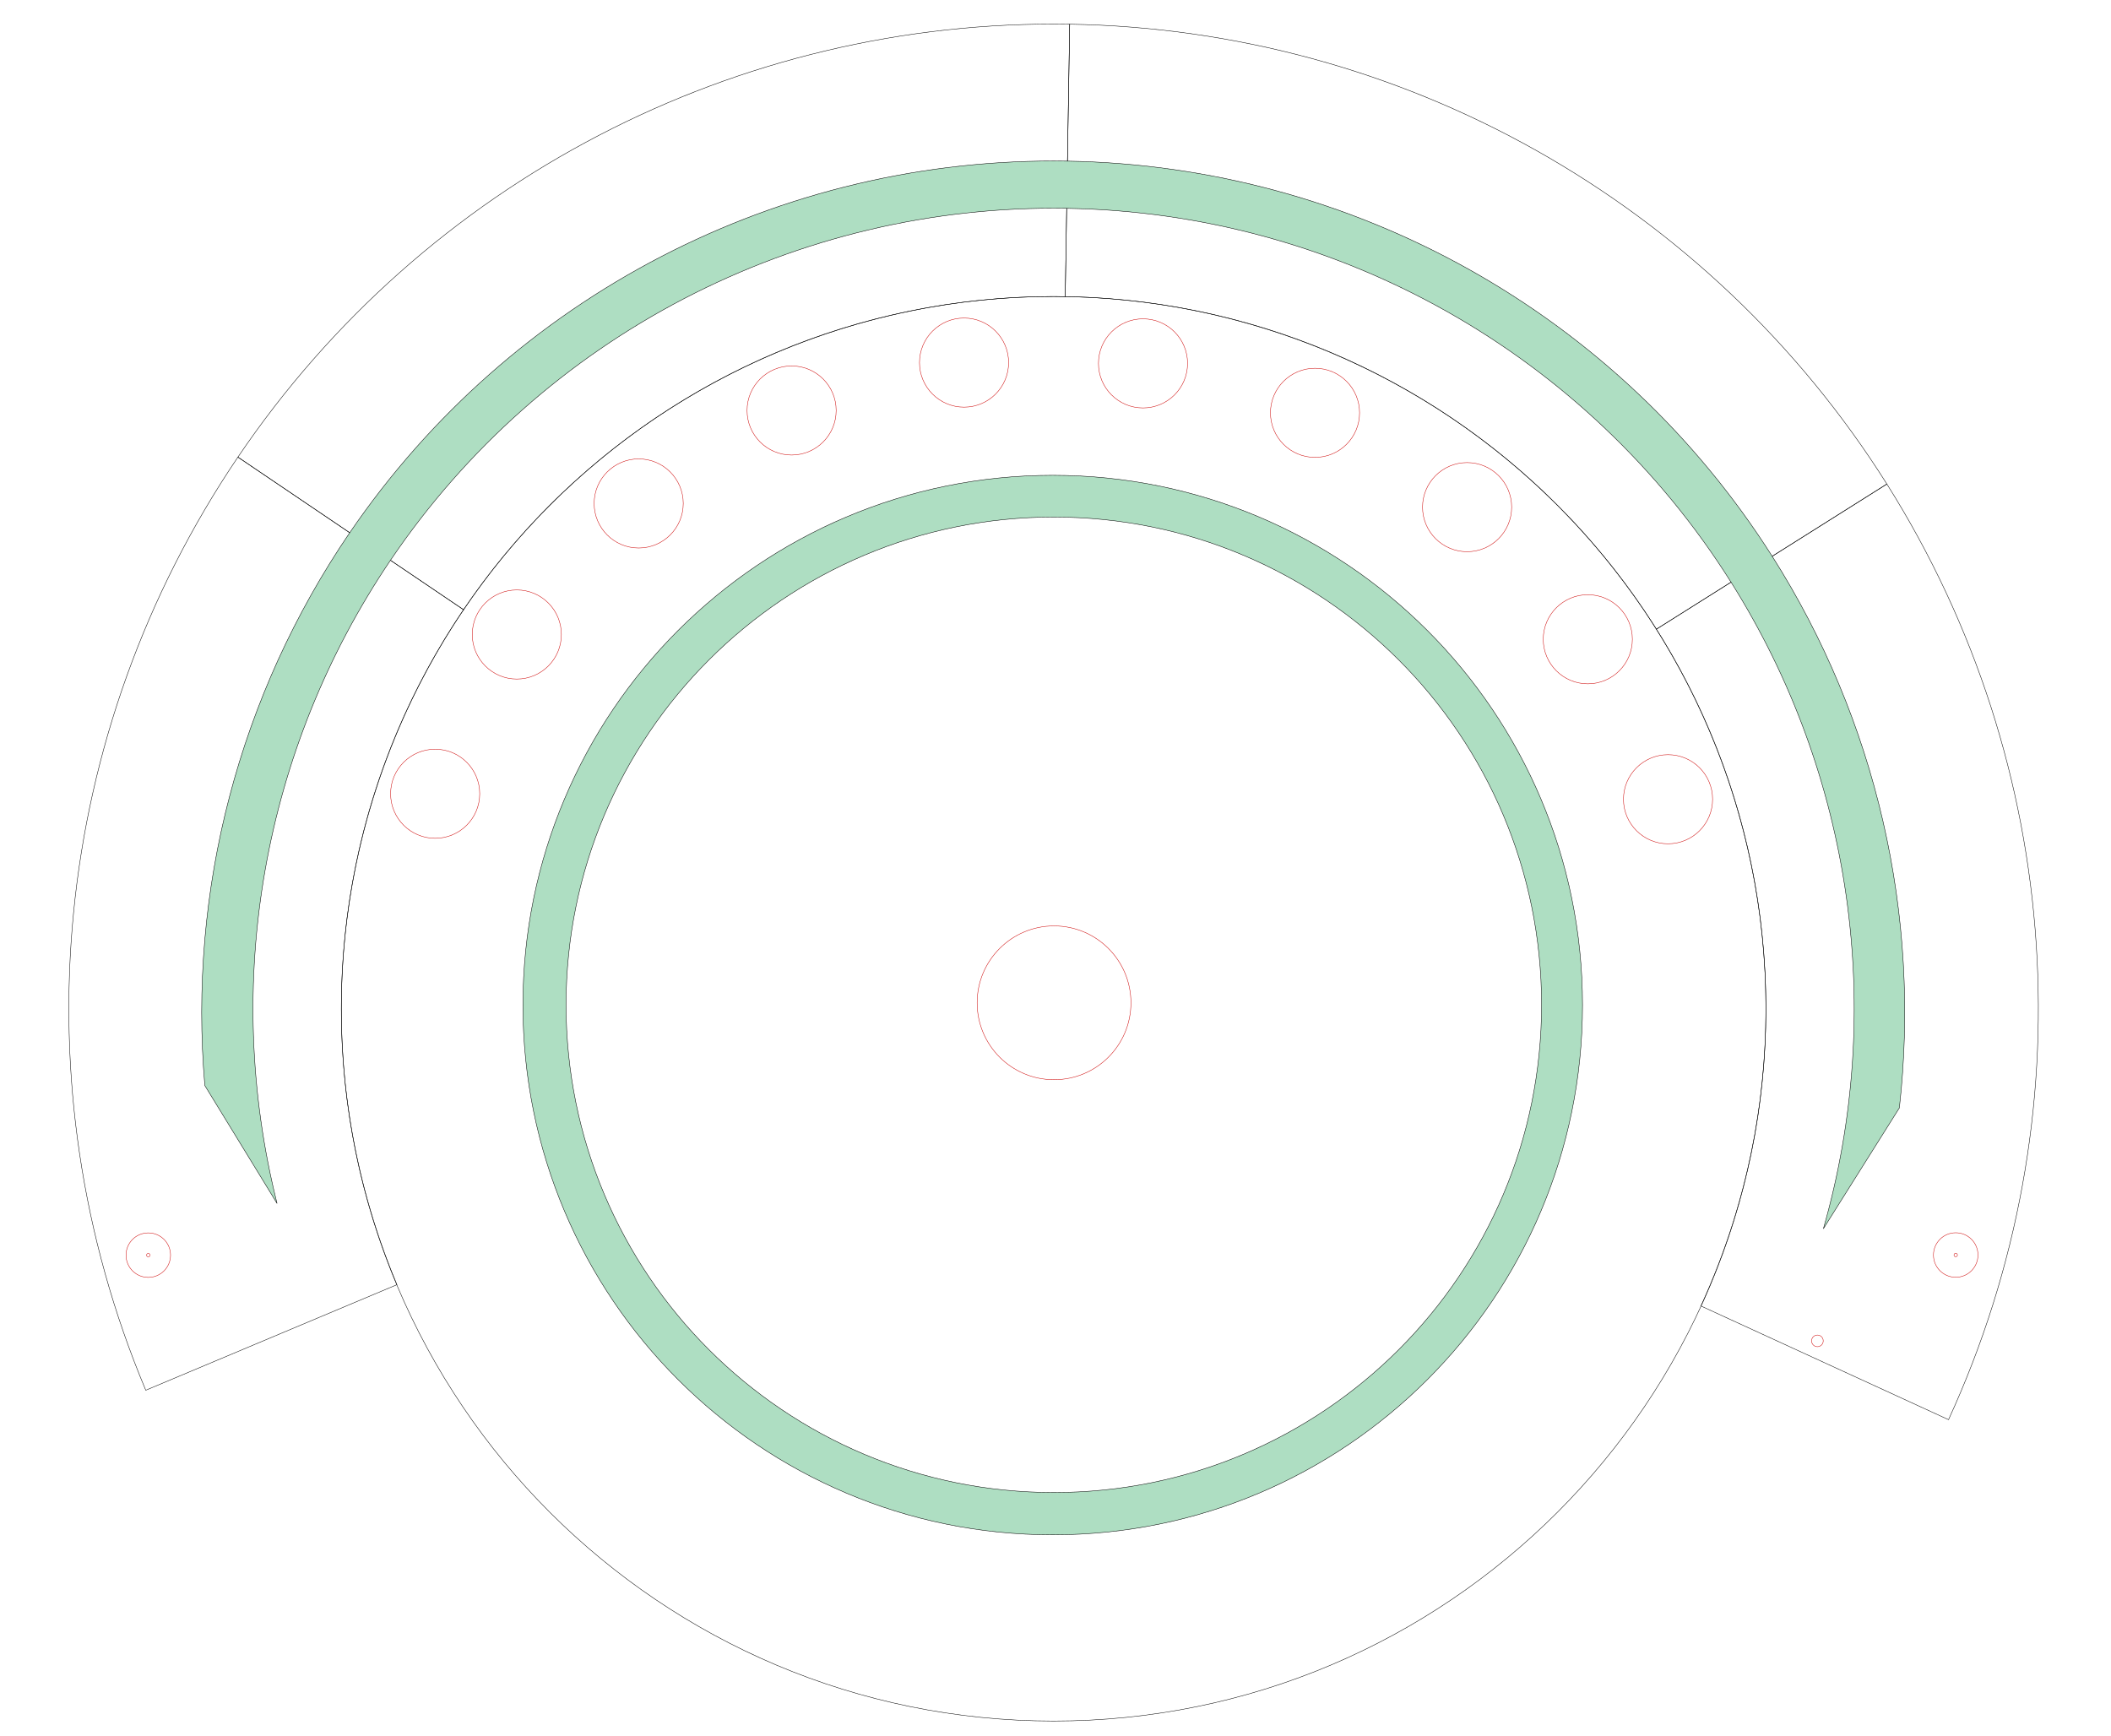
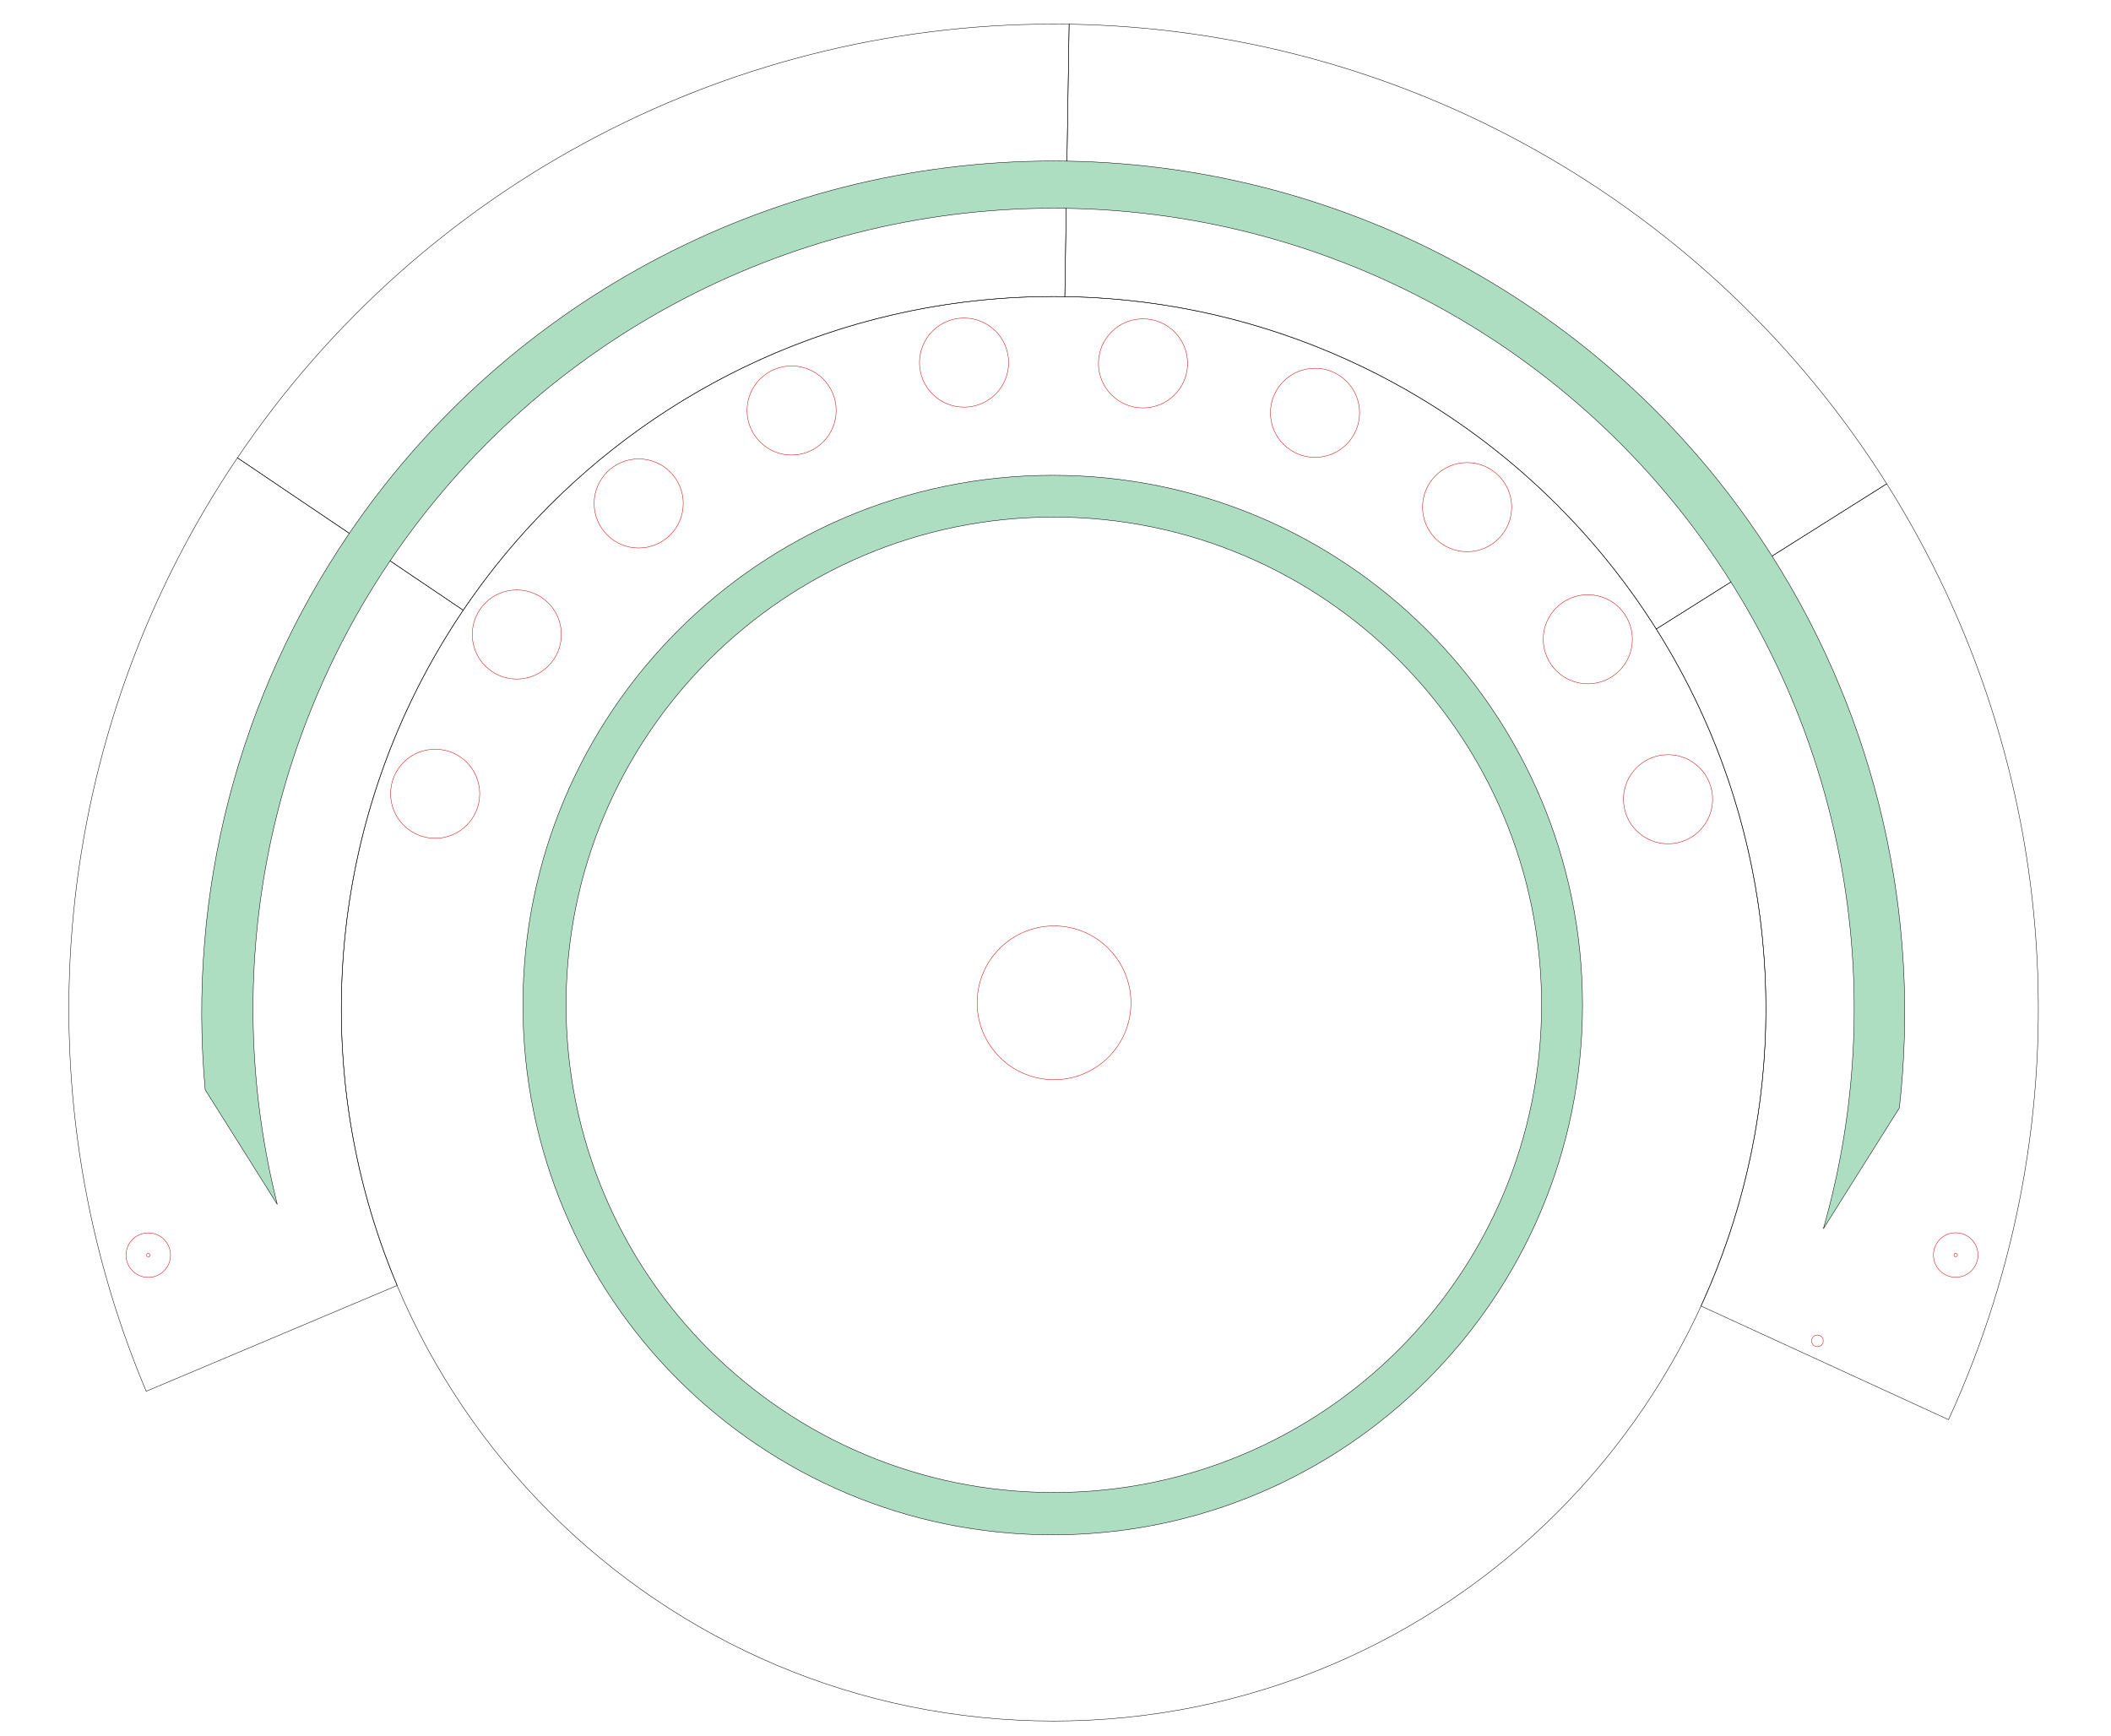
<svg xmlns="http://www.w3.org/2000/svg" width="16.3in" height="13.4in" viewBox="0.00 0.00 4890.00 4020.00">
  <g id="green" style="opacity:0.35">
-     <path id="green-outer" fill="#16a050" stroke="none" d="M641.83,2787.94 C452.18,2031.64 755.87,1237.48 1401.77,800.69 C2047.66,363.90 2897.79,377.78 3529.08,835.43 C4160.37,1293.08 4437.97,2096.73 4223.72,2846.44 L4399.76,2566.59 C4484.00,1819.84 4136.61,1090.09 3503.87,684.65 C2871.12,279.22 2062.98,268.54 1419.75,657.13 C776.52,1045.71 409.97,1766.03 474.47,2514.75 L641.83,2787.94 Z" />
+     <path id="green-outer" fill="#16a050" stroke="none" d="M642.35,2790.01 C451.77,2033.67 754.81,1238.92 1400.59,801.49 C2046.37,364.06 2896.83,377.46 3528.51,835.02 C4160.18,1292.57 4438.04,2096.48 4223.72,2846.44 L4399.76,2566.59 C4484.14,1818.67 4135.52,1087.92 3501.12,682.90 C2866.72,277.87 2057.11,269.19 1414.17,660.51 C771.22,1051.83 407.01,1774.94 475.33,2524.50 L642.35,2790.01 Z" />
    <path id="green-inner" fill="#16a050" fill-rule="evenodd" stroke="none" d="M3665.79,2328.27 C3665.79,3006.06 3116.34,3555.51 2438.55,3555.51 C1760.76,3555.51 1211.31,3006.06 1211.31,2328.27 C1211.31,1650.48 1760.76,1101.03 2438.55,1101.03 C3116.34,1101.03 3665.79,1650.48 3665.79,2328.27 Z M3570.93,2327.64 C3570.93,2951.63 3065.09,3457.47 2441.10,3457.47 C1817.11,3457.47 1311.27,2951.63 1311.27,2327.64 C1311.27,1703.65 1817.11,1197.81 2441.10,1197.81 C3065.09,1197.81 3570.93,1703.65 3570.93,2327.64 Z" />
  </g>
  <g id="pieces">
    <g id="piece1">
      <path id="piece1-cut1" fill="none" stroke="#000" stroke-width="1" d="M3570.93,2327.64 C3570.93,2951.63 3065.09,3457.47 2441.10,3457.47 C1817.11,3457.47 1311.27,2951.63 1311.27,2327.64 C1311.27,1703.65 1817.11,1197.81 2441.10,1197.81 C3065.09,1197.81 3570.93,1703.65 3570.93,2327.64 Z" />
      <path id="piece1-cut2" fill="none" stroke="#000" stroke-width="1" d="M4090.62,2336.88 C4090.62,3248.15 3351.89,3986.88 2440.62,3986.88 C1529.35,3986.88 790.62,3248.15 790.62,2336.88 C790.62,1425.61 1529.35,686.88 2440.62,686.88 C3351.89,686.88 4090.62,1425.61 4090.62,2336.88 Z M3665.79,2328.27 C3665.79,3006.06 3116.34,3555.51 2438.55,3555.51 C1760.76,3555.51 1211.31,3006.06 1211.31,2328.27 C1211.31,1650.48 1760.76,1101.03 2438.55,1101.03 C3116.34,1101.03 3665.79,1650.48 3665.79,2328.27 Z" />
      <path id="piece1-LC-card-fan_hole1" fill="none" stroke="#c00" stroke-width="1" d="M1111.24,1838.76 C1111.24,1895.76 1065.03,1941.97 1008.03,1941.97 C951.03,1941.97 904.82,1895.76 904.82,1838.76 C904.82,1781.75 951.03,1735.55 1008.03,1735.55 C1065.03,1735.55 1111.24,1781.75 1111.24,1838.76 Z" />
      <path id="piece1-LC-card-fan_hole2" fill="none" stroke="#c00" stroke-width="1" d="M1300.38,1469.85 C1300.38,1526.85 1254.17,1573.06 1197.17,1573.06 C1140.17,1573.06 1093.96,1526.85 1093.96,1469.85 C1093.96,1412.85 1140.17,1366.64 1197.17,1366.64 C1254.17,1366.64 1300.38,1412.85 1300.38,1469.85 Z" />
      <path id="piece1-LC-card-fan_hole3" fill="none" stroke="#c00" stroke-width="1" d="M1582.70,1166.28 C1582.70,1223.29 1536.49,1269.49 1479.49,1269.49 C1422.49,1269.49 1376.28,1223.29 1376.28,1166.28 C1376.28,1109.28 1422.49,1063.07 1479.49,1063.07 C1536.49,1063.07 1582.70,1109.28 1582.70,1166.28 Z" />
      <path id="piece1-LC-card-fan_hole4" fill="none" stroke="#c00" stroke-width="1" d="M1936.93,950.91 C1936.93,1007.91 1890.72,1054.12 1833.72,1054.12 C1776.72,1054.12 1730.51,1007.91 1730.51,950.91 C1730.51,893.91 1776.72,847.70 1833.72,847.70 C1890.72,847.70 1936.93,893.91 1936.93,950.91 Z" />
      <path id="piece1-LC-card-fan_hole5" fill="none" stroke="#c00" stroke-width="1" d="M2336.38,839.98 C2336.38,896.98 2290.17,943.19 2233.16,943.19 C2176.16,943.19 2129.95,896.98 2129.95,839.98 C2129.95,782.97 2176.16,736.76 2233.16,736.76 C2290.17,736.76 2336.38,782.97 2336.38,839.98 Z" />
      <path id="piece1-LC-card-fan_hole6" fill="none" stroke="#c00" stroke-width="1" d="M2750.93,841.81 C2750.93,898.81 2704.72,945.02 2647.72,945.02 C2590.72,945.02 2544.51,898.81 2544.51,841.81 C2544.51,784.81 2590.72,738.60 2647.72,738.60 C2704.72,738.60 2750.93,784.81 2750.93,841.81 Z" />
      <path id="piece1-LC-card-fan_hole7" fill="none" stroke="#c00" stroke-width="1" d="M3149.36,956.32 C3149.36,1013.32 3103.15,1059.53 3046.15,1059.53 C2989.15,1059.53 2942.94,1013.32 2942.94,956.32 C2942.94,899.31 2989.15,853.11 3046.15,853.11 C3103.15,853.11 3149.36,899.31 3149.36,956.32 Z" />
      <path id="piece1-LC-card-fan_hole8" fill="none" stroke="#c00" stroke-width="1" d="M3501.66,1174.82 C3501.66,1231.83 3455.45,1278.04 3398.44,1278.04 C3341.44,1278.04 3295.23,1231.83 3295.23,1174.82 C3295.23,1117.82 3341.44,1071.61 3398.44,1071.61 C3455.45,1071.61 3501.66,1117.82 3501.66,1174.82 Z" />
      <path id="piece1-LC-card-fan_hole9" fill="none" stroke="#c00" stroke-width="1" d="M3781.27,1480.90 C3781.27,1537.90 3735.06,1584.11 3678.06,1584.11 C3621.05,1584.11 3574.84,1537.90 3574.84,1480.90 C3574.84,1423.89 3621.05,1377.68 3678.06,1377.68 C3735.06,1377.68 3781.27,1423.89 3781.27,1480.90 Z" />
      <path id="piece1-LC-card-fan_hole10" fill="none" stroke="#c00" stroke-width="1" d="M3967.12,1851.47 C3967.12,1908.47 3920.91,1954.68 3863.90,1954.68 C3806.90,1954.68 3760.69,1908.47 3760.69,1851.47 C3760.69,1794.46 3806.90,1748.25 3863.90,1748.25 C3920.91,1748.25 3967.12,1794.46 3967.12,1851.47 Z" />
      <path id="piece1-CC-advance-card-hex_hole1" fill="none" stroke="#c00" stroke-width="1" d="M2619.76,2323.08 C2619.76,2421.46 2540.01,2501.21 2441.64,2501.21 C2343.26,2501.21 2263.51,2421.46 2263.51,2323.08 C2263.51,2224.71 2343.26,2144.96 2441.64,2144.96 C2540.01,2144.96 2619.76,2224.71 2619.76,2323.08 Z" />
    </g>
    <g id="piece2">
-       <path id="piece2-cut1" fill="none" stroke="#000" stroke-width="1" d="M551.11,1058.93 C119.44,1697.16 39.15,2510.18 337.63,3220.53 L919.45,2976.05 C703.55,2462.23 761.63,1874.15 1073.87,1412.49 L904.49,1297.93 C609.10,1734.68 513.59,2276.52 641.83,2787.94 L474.47,2514.75 C435.46,2061.95 554.02,1609.56 810.09,1234.08 L551.11,1058.93 Z" />
+       <path id="piece2-cut1" fill="none" stroke="#000" stroke-width="1" d="M550.01,1060.56 C118.76,1699.36 39.26,2512.73 338.64,3222.95 L920.19,2977.80 C703.63,2464.08 761.14,1875.74 1073.07,1413.67 L903.60,1299.26 C608.48,1736.41 513.47,2278.55 642.35,2790.01 L475.33,2524.50 C433.83,2069.13 551.82,1613.48 809.13,1235.49 L550.01,1060.56 Z" />
      <g>
        <path id="piece2-LL-slingshot_post4-outline" fill="none" stroke="#c00" stroke-width="1" d="M395.06,2907.60 C395.06,2936.08 371.98,2959.16 343.50,2959.16 C315.02,2959.16 291.94,2936.08 291.94,2907.60 C291.94,2879.12 315.02,2856.04 343.50,2856.04 C371.98,2856.04 395.06,2879.12 395.06,2907.60 Z" />
        <path id="piece2-LL-slingshot_post4-screw" fill="none" stroke="#c00" stroke-width="1" d="M347.50,2907.60 C347.50,2909.81 345.71,2911.60 343.50,2911.60 C341.29,2911.60 339.50,2909.81 339.50,2907.60 C339.50,2905.39 341.29,2903.60 343.50,2903.60 C345.71,2903.60 347.50,2905.39 347.50,2907.60 Z" />
      </g>
    </g>
    <g id="piece3">
-       <path id="piece3-cut1" fill="none" stroke="#000" stroke-width="1" d="M810.09,1234.08 C1184.12,685.64 1808.94,362.13 2472.69,373.24 L2477.87,56.08 C1707.47,43.50 982.78,420.69 551.11,1058.93 L810.09,1234.08 Z" />
-       <path id="piece3-cut2" fill="none" stroke="#000" stroke-width="1" d="M1073.87,1412.49 C1386.11,950.83 1910.30,678.00 2467.56,687.10 L2470.90,482.65 C1844.58,472.42 1255.43,779.06 904.49,1297.93 L1073.87,1412.49 Z" />
+       <path id="piece3-cut1" fill="none" stroke="#000" stroke-width="1" d="M809.13,1235.49 C1182.81,686.56 1807.60,362.49 2471.56,373.22 L2476.56,56.06 C1705.91,43.92 981.25,421.75 550.01,1060.56 L809.13,1235.49 Z" />
+       <path id="piece3-cut2" fill="none" stroke="#000" stroke-width="1" d="M1073.07,1413.67 C1385.01,951.60 1909.18,678.30 2466.62,687.08 L2469.84,482.63 C1843.32,472.76 1254.19,779.93 903.60,1299.26 L1073.07,1413.67 Z" />
    </g>
    <g id="piece4">
-       <path id="piece4-cut1" fill="none" stroke="#000" stroke-width="1" d="M2472.69,373.24 C3136.19,384.34 3749.63,728.32 4105.18,1288.62 L4370.85,1121.31 C3960.26,469.32 3248.27,68.67 2477.87,56.08 L2472.69,373.24 Z" />
-       <path id="piece4-cut2" fill="none" stroke="#000" stroke-width="1" d="M2467.56,687.10 C3024.82,696.20 3539.83,986.01 3836.83,1457.61 L4009.85,1348.65 C3676.05,818.60 3097.22,492.88 2470.90,482.65 L2467.56,687.10 Z" />
+       <path id="piece4-cut1" fill="none" stroke="#000" stroke-width="1" d="M2471.56,373.22 C3135.26,383.94 3749.06,727.77 4104.87,1288.14 L4370.50,1120.75 C3959.60,468.68 3247.20,68.21 2476.56,56.06 L2471.56,373.22 Z" />
+       <path id="piece4-cut2" fill="none" stroke="#000" stroke-width="1" d="M2466.62,687.08 C3024.05,695.87 3539.35,985.55 3836.57,1457.21 L4009.57,1348.20 C3675.51,818.08 3096.35,492.50 2469.84,482.63 L2466.62,687.08 Z" />
    </g>
    <g id="piece5">
-       <path id="piece5-cut1" fill="none" stroke="#000" stroke-width="1" d="M4370.85,1121.31 C4781.45,1773.30 4835.15,2588.51 4513.64,3288.73 L3940.11,3025.39 C4172.67,2518.89 4133.82,1929.22 3836.83,1457.61 L4009.85,1348.65 C4290.83,1794.81 4368.60,2339.48 4223.72,2846.44 L4399.76,2566.59 C4450.20,2119.47 4346.26,1668.54 4105.18,1288.62 L4370.85,1121.31 Z" />
+       <path id="piece5-cut1" fill="none" stroke="#000" stroke-width="1" d="M4370.50,1120.75 C4781.41,1772.82 4835.25,2588.30 4513.64,3288.73 L3940.11,3025.39 C4172.74,2518.74 4133.80,1928.88 3836.57,1457.21 L4009.57,1348.20 C4290.77,1794.44 4368.65,2339.30 4223.72,2846.44 L4399.76,2566.59 C4450.22,2119.28 4346.17,1668.16 4104.87,1288.14 L4370.50,1120.75 Z" />
      <g>
        <path id="piece5-LR-slingshot_post4-outline" fill="none" stroke="#c00" stroke-width="1" d="M4581.86,2907.30 C4581.86,2935.78 4558.78,2958.86 4530.30,2958.86 C4501.82,2958.86 4478.74,2935.78 4478.74,2907.30 C4478.74,2878.82 4501.82,2855.74 4530.30,2855.74 C4558.78,2855.74 4581.86,2878.82 4581.86,2907.30 Z" />
        <path id="piece5-LR-slingshot_post4-screw" fill="none" stroke="#c00" stroke-width="1" d="M4534.30,2907.30 C4534.30,2909.51 4532.51,2911.30 4530.30,2911.30 C4528.09,2911.30 4526.30,2909.51 4526.30,2907.30 C4526.30,2905.09 4528.09,2903.30 4530.30,2903.30 C4532.51,2903.30 4534.30,2905.09 4534.30,2907.30 Z" />
      </g>
      <path id="piece5-LR-slingshot_hole5" fill="none" stroke="#c00" stroke-width="1" d="M4223.40,3106.20 C4223.40,3113.66 4217.36,3119.70 4209.90,3119.70 C4202.44,3119.70 4196.40,3113.66 4196.40,3106.20 C4196.40,3098.74 4202.44,3092.70 4209.90,3092.70 C4217.36,3092.70 4223.40,3098.74 4223.40,3106.20 Z" />
    </g>
  </g>
</svg>
